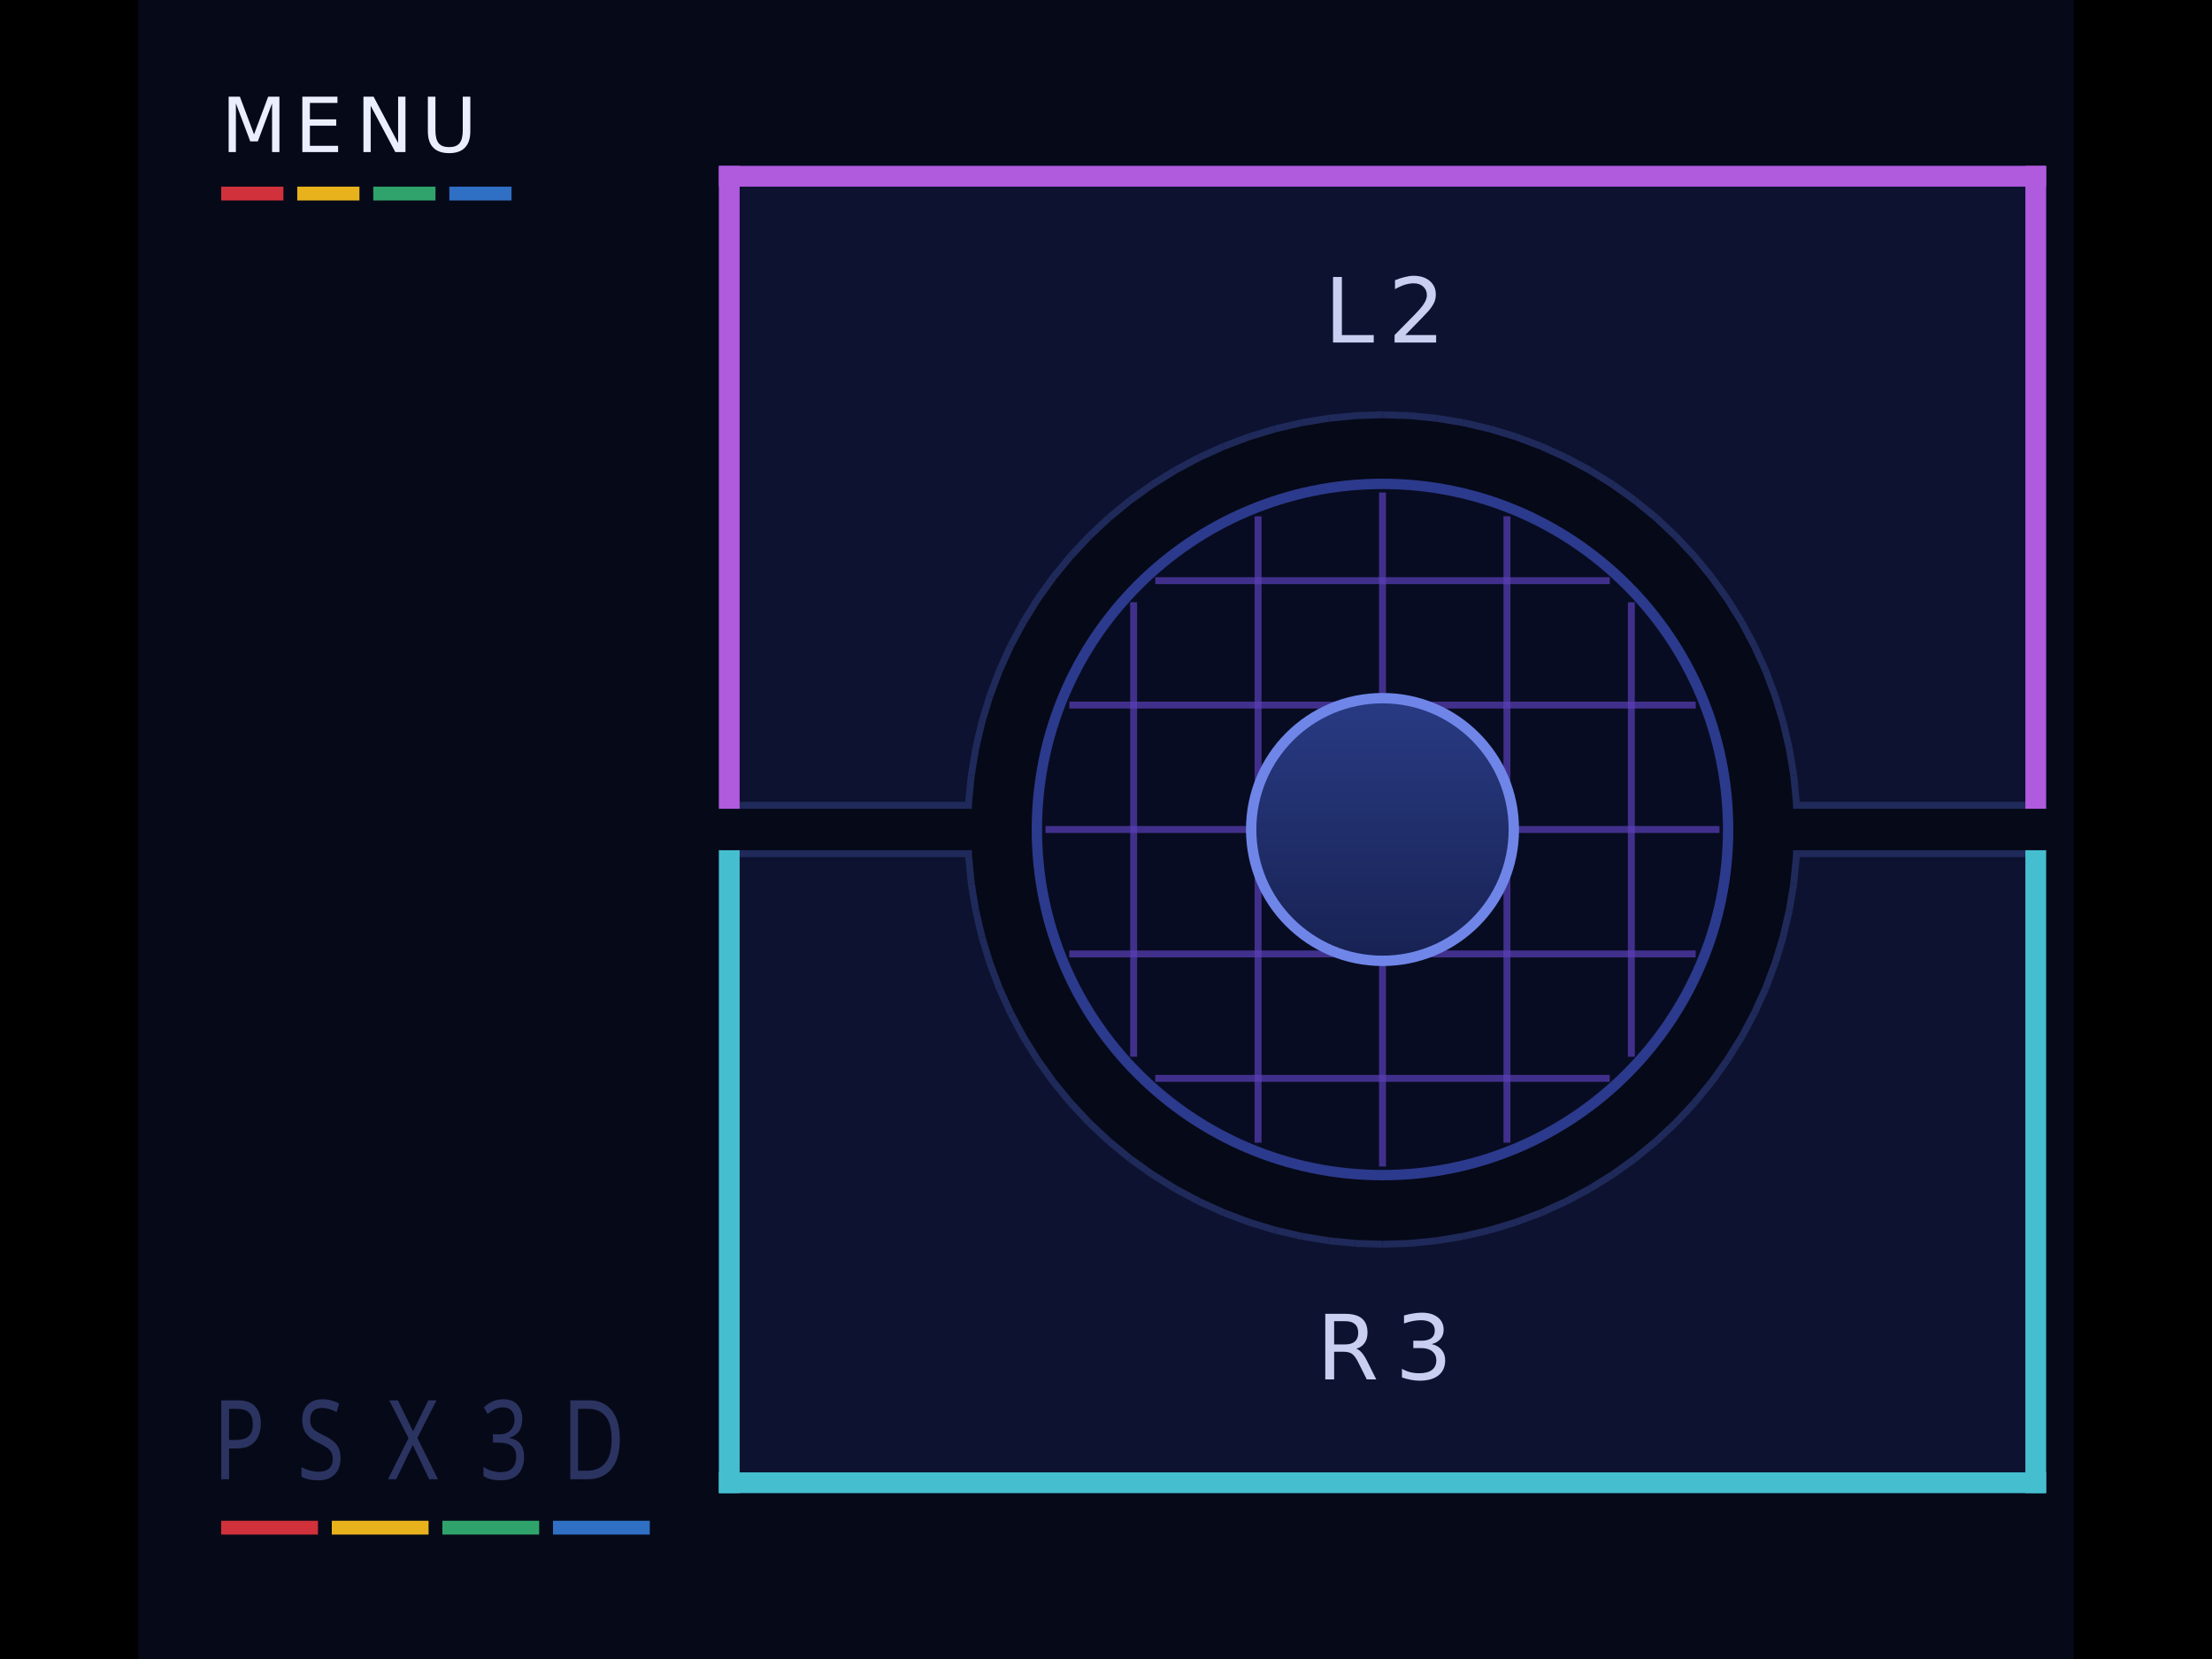
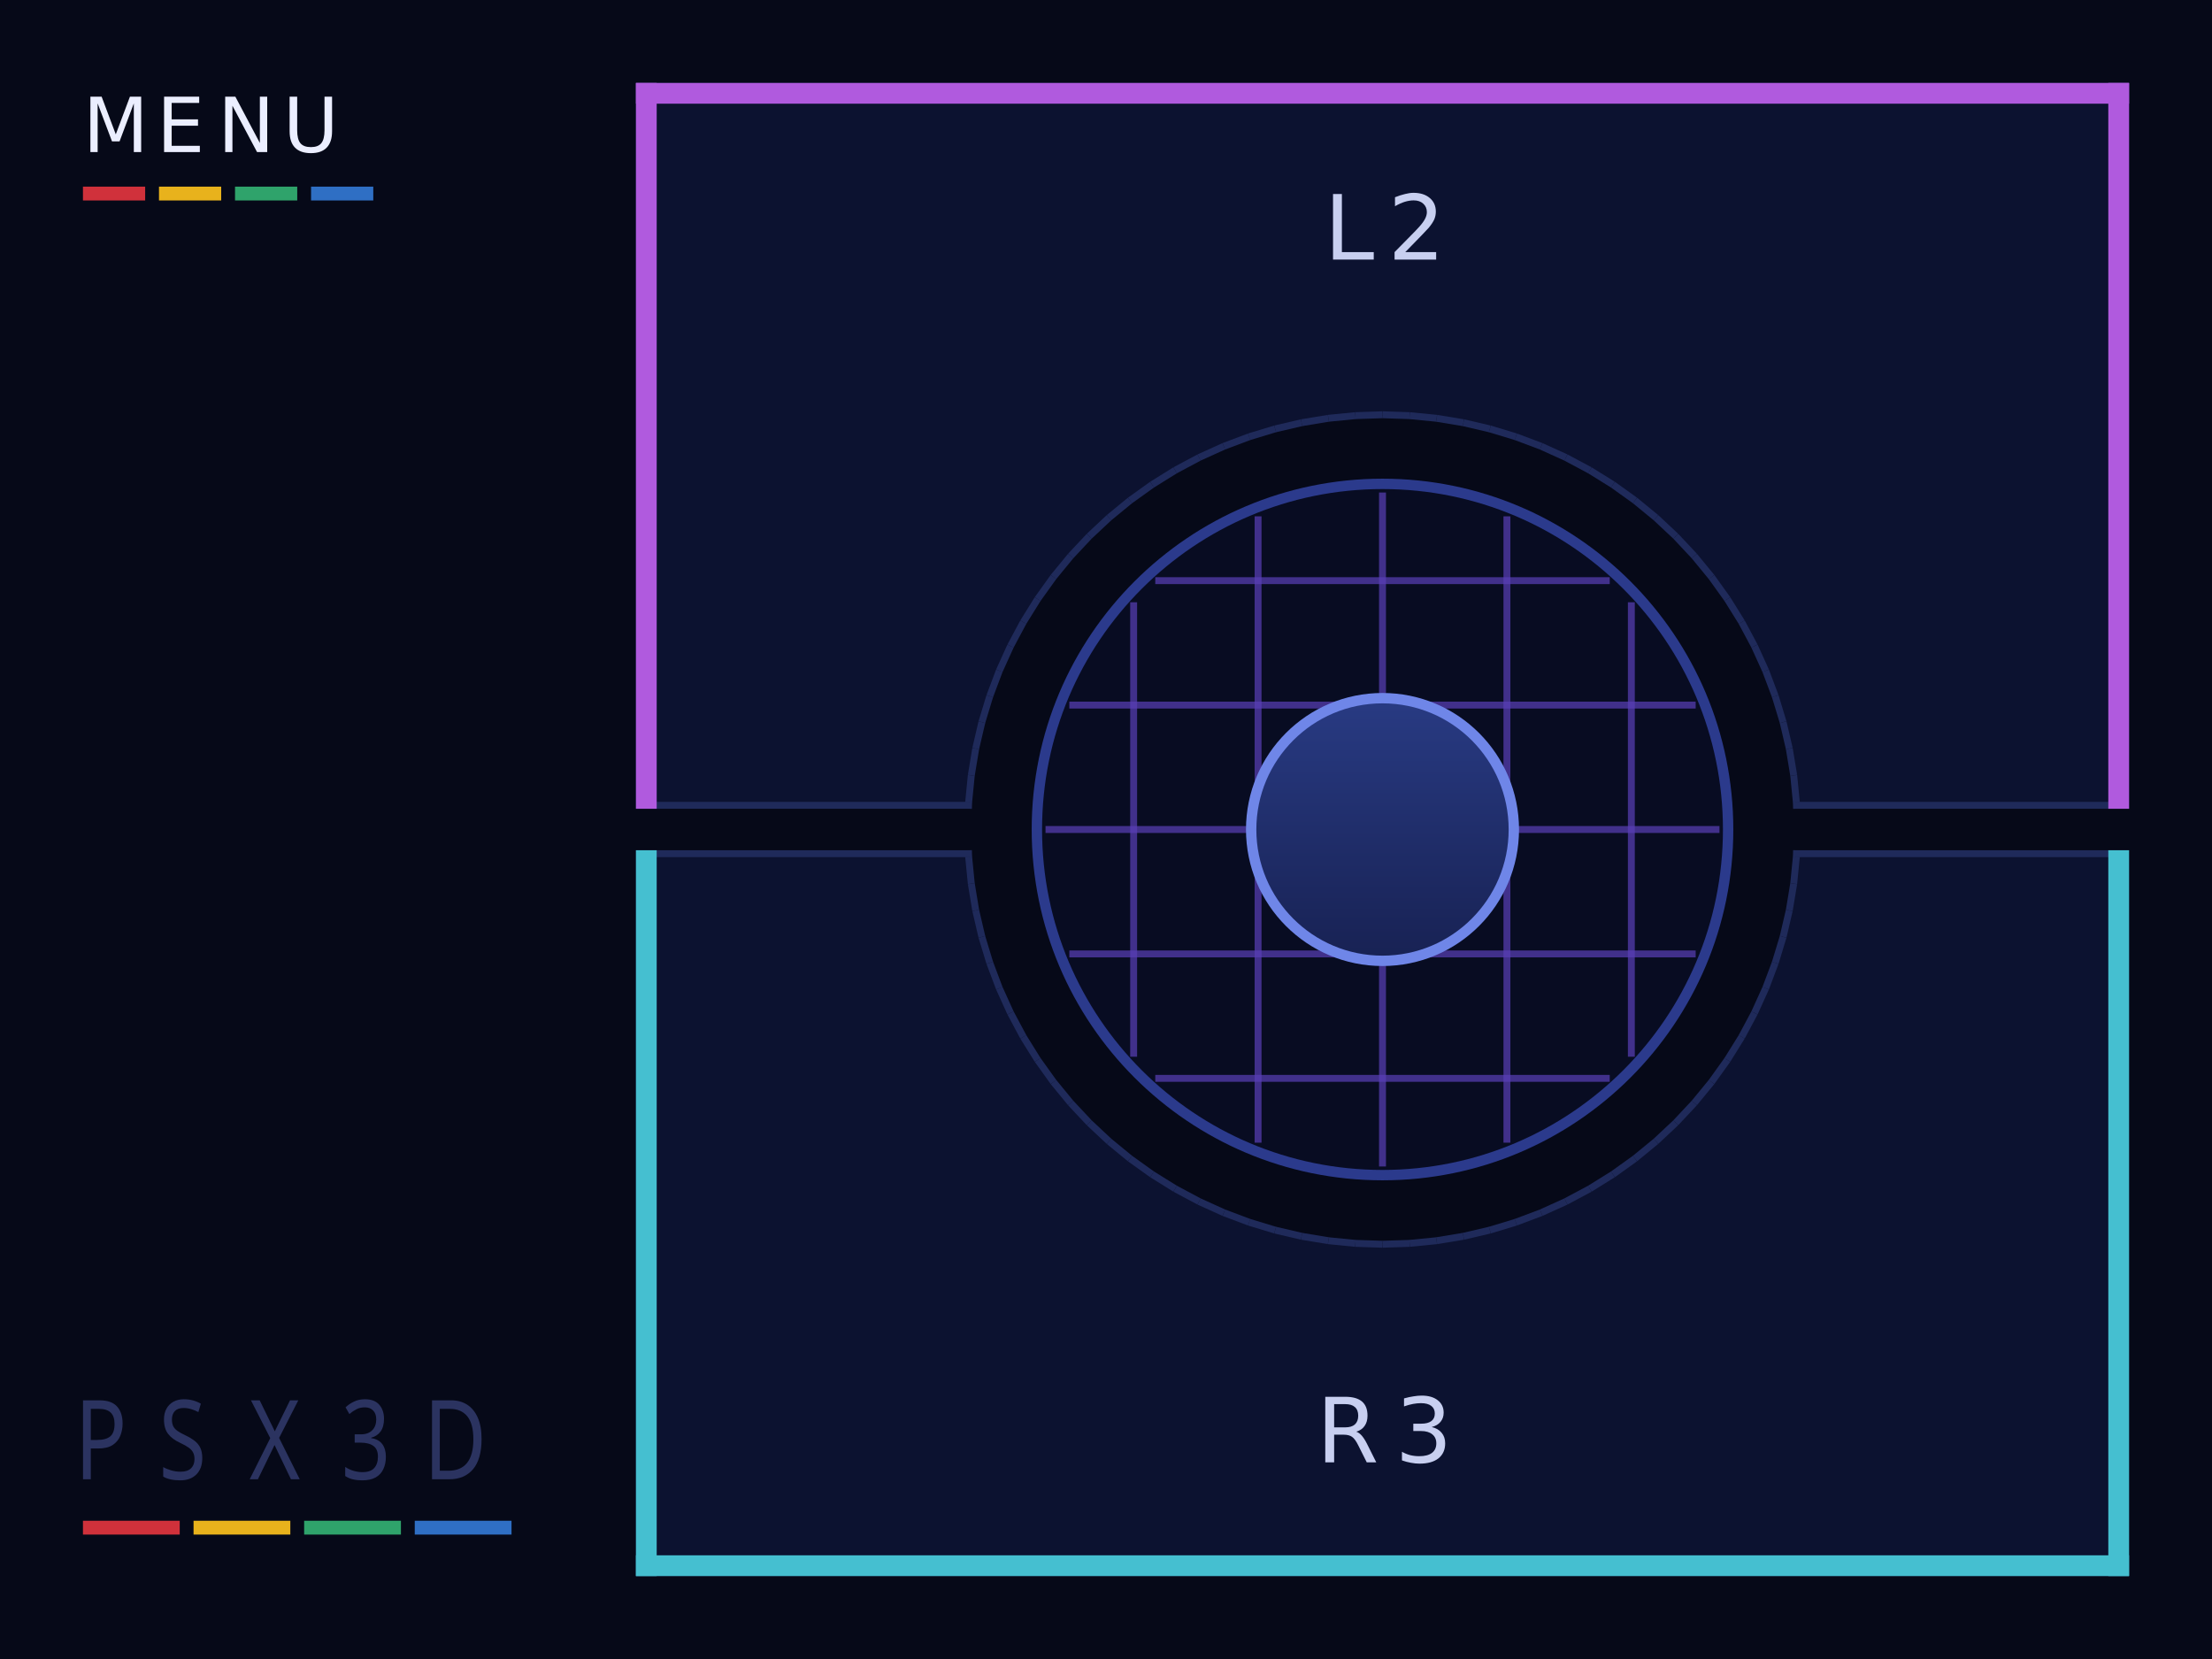
<svg xmlns="http://www.w3.org/2000/svg" width="640" height="480" viewBox="0 0 320 240">
  <rect width="320" height="240" fill="black" />
-   <rect x="20" y="0" width="280" height="240" fill="#060918" />
-   <text x="32" y="22" font-family="DejaVu Sans" font-size="11" transform="translate(32 0) scale(1 1) translate(-32 0)" fill="#ebeeff" text-anchor="start">M</text>
-   <text x="42.661" y="22" font-family="DejaVu Sans" font-size="11" transform="translate(42.6609 0) scale(1 1) translate(-42.6609 0)" fill="#ebeeff" text-anchor="start">E</text>
-   <text x="51.5" y="22" font-family="DejaVu Sans" font-size="11" transform="translate(51.5 0) scale(1 1) translate(-51.5 0)" fill="#ebeeff" text-anchor="start">N</text>
-   <text x="60.946" y="22" font-family="DejaVu Sans" font-size="11" transform="translate(60.9464 0) scale(1 1) translate(-60.9464 0)" fill="#ebeeff" text-anchor="start">U</text>
-   <rect x="32" y="27" width="9" height="2" fill="#d0313b" />
-   <rect x="32" y="220" width="14" height="2" fill="#d0313b" />
-   <rect x="43" y="27" width="9" height="2" fill="#e8b21c" />
-   <rect x="48" y="220" width="14" height="2" fill="#e8b21c" />
-   <rect x="54" y="27" width="9" height="2" fill="#2fa36b" />
-   <rect x="64" y="220" width="14" height="2" fill="#2fa36b" />
-   <rect x="65" y="27" width="9" height="2" fill="#2f6fc4" />
-   <rect x="80" y="220" width="14" height="2" fill="#2f6fc4" />
-   <text x="30.8" y="214" font-family="Michroma" font-size="16" transform="translate(30.7999 0) scale(0.782664 1) translate(-30.7999 0)" fill="#2b3360" text-anchor="start">P</text>
-   <text x="42.977" y="214" font-family="Michroma" font-size="16" transform="translate(42.9769 0) scale(0.782664 1) translate(-42.9769 0)" fill="#2b3360" text-anchor="start">S</text>
-   <text x="56.073" y="214" font-family="Michroma" font-size="16" transform="translate(56.0734 0) scale(0.782664 1) translate(-56.0734 0)" fill="#2b3360" text-anchor="start">X</text>
-   <text x="69.379" y="214" font-family="Michroma" font-size="16" transform="translate(69.3787 0) scale(0.782664 1) translate(-69.3787 0)" fill="#2b3360" text-anchor="start">3</text>
-   <text x="81.288" y="214" font-family="Michroma" font-size="16" transform="translate(81.2882 0) scale(0.782664 1) translate(-81.2882 0)" fill="#2b3360" text-anchor="start">D</text>
-   <rect x="104" y="24" width="192" height="93" fill="#1f2a5a" />
-   <rect x="105" y="25" width="190" height="91" fill="#0c1230" />
-   <rect x="104" y="24" width="192" height="3" fill="#b05ade" />
-   <rect x="104" y="24" width="3" height="93" fill="#b05ade" />
-   <rect x="293" y="24" width="3" height="93" fill="#b05ade" />
-   <text x="191.562" y="49.55" font-family="DejaVu Sans" font-size="13" transform="translate(191.562 0) scale(1 1) translate(-191.562 0)" fill="#c8cff0" text-anchor="start">L</text>
-   <text x="200.793" y="49.55" font-family="DejaVu Sans" font-size="13" transform="translate(200.793 0) scale(1 1) translate(-200.793 0)" fill="#c8cff0" text-anchor="start">2</text>
-   <rect x="104" y="123" width="192" height="93" fill="#1f2a5a" />
-   <rect x="105" y="124" width="190" height="91" fill="#0c1230" />
-   <rect x="104" y="213" width="192" height="3" fill="#45bfd0" />
-   <rect x="104" y="123" width="3" height="93" fill="#45bfd0" />
-   <rect x="293" y="123" width="3" height="93" fill="#45bfd0" />
-   <text x="190.442" y="199.55" font-family="DejaVu Sans" font-size="13" transform="translate(190.442 0) scale(1 1) translate(-190.442 0)" fill="#c8cff0" text-anchor="start">R</text>
-   <text x="201.833" y="199.55" font-family="DejaVu Sans" font-size="13" transform="translate(201.833 0) scale(1 1) translate(-201.833 0)" fill="#c8cff0" text-anchor="start">3</text>
+   <rect x="0" y="0" width="320" height="240" fill="#060918" />
+   <text x="12" y="22" font-family="DejaVu Sans" font-size="11" transform="translate(12 0) scale(1 1) translate(-12 0)" fill="#ebeeff" text-anchor="start">M</text>
+   <text x="22.661" y="22" font-family="DejaVu Sans" font-size="11" transform="translate(22.6609 0) scale(1 1) translate(-22.6609 0)" fill="#ebeeff" text-anchor="start">E</text>
+   <text x="31.5" y="22" font-family="DejaVu Sans" font-size="11" transform="translate(31.5 0) scale(1 1) translate(-31.5 0)" fill="#ebeeff" text-anchor="start">N</text>
+   <text x="40.946" y="22" font-family="DejaVu Sans" font-size="11" transform="translate(40.9464 0) scale(1 1) translate(-40.9464 0)" fill="#ebeeff" text-anchor="start">U</text>
+   <rect x="12" y="27" width="9" height="2" fill="#d0313b" />
+   <rect x="12" y="220" width="14" height="2" fill="#d0313b" />
+   <rect x="23" y="27" width="9" height="2" fill="#e8b21c" />
+   <rect x="28" y="220" width="14" height="2" fill="#e8b21c" />
+   <rect x="34" y="27" width="9" height="2" fill="#2fa36b" />
+   <rect x="44" y="220" width="14" height="2" fill="#2fa36b" />
+   <rect x="45" y="27" width="9" height="2" fill="#2f6fc4" />
+   <rect x="60" y="220" width="14" height="2" fill="#2f6fc4" />
+   <text x="10.8" y="214" font-family="Michroma" font-size="16" transform="translate(10.7999 0) scale(0.782664 1) translate(-10.7999 0)" fill="#2b3360" text-anchor="start">P</text>
+   <text x="22.977" y="214" font-family="Michroma" font-size="16" transform="translate(22.9769 0) scale(0.782664 1) translate(-22.9769 0)" fill="#2b3360" text-anchor="start">S</text>
+   <text x="36.073" y="214" font-family="Michroma" font-size="16" transform="translate(36.0734 0) scale(0.782664 1) translate(-36.0734 0)" fill="#2b3360" text-anchor="start">X</text>
+   <text x="49.379" y="214" font-family="Michroma" font-size="16" transform="translate(49.3787 0) scale(0.782664 1) translate(-49.3787 0)" fill="#2b3360" text-anchor="start">3</text>
+   <text x="61.288" y="214" font-family="Michroma" font-size="16" transform="translate(61.2882 0) scale(0.782664 1) translate(-61.2882 0)" fill="#2b3360" text-anchor="start">D</text>
+   <rect x="92" y="12" width="216" height="105" fill="#1f2a5a" />
+   <rect x="93" y="13" width="214" height="103" fill="#0c1230" />
+   <rect x="92" y="12" width="216" height="3" fill="#b05ade" />
+   <rect x="92" y="12" width="3" height="105" fill="#b05ade" />
+   <rect x="305" y="12" width="3" height="105" fill="#b05ade" />
+   <text x="191.562" y="37.55" font-family="DejaVu Sans" font-size="13" transform="translate(191.562 0) scale(1 1) translate(-191.562 0)" fill="#c8cff0" text-anchor="start">L</text>
+   <text x="200.793" y="37.55" font-family="DejaVu Sans" font-size="13" transform="translate(200.793 0) scale(1 1) translate(-200.793 0)" fill="#c8cff0" text-anchor="start">2</text>
+   <rect x="92" y="123" width="216" height="105" fill="#1f2a5a" />
+   <rect x="93" y="124" width="214" height="103" fill="#0c1230" />
+   <rect x="92" y="225" width="216" height="3" fill="#45bfd0" />
+   <rect x="92" y="123" width="3" height="105" fill="#45bfd0" />
+   <rect x="305" y="123" width="3" height="105" fill="#45bfd0" />
+   <text x="190.442" y="211.55" font-family="DejaVu Sans" font-size="13" transform="translate(190.442 0) scale(1 1) translate(-190.442 0)" fill="#c8cff0" text-anchor="start">R</text>
+   <text x="201.833" y="211.55" font-family="DejaVu Sans" font-size="13" transform="translate(201.833 0) scale(1 1) translate(-201.833 0)" fill="#c8cff0" text-anchor="start">3</text>
  <circle cx="200" cy="120" r="60" fill="#060918" />
  <path opacity="1" d="M 140.098 117 L 140.128 116.076" stroke="#1f2a5a" stroke-width="1" />
  <path opacity="1" d="M 140.128 116.076 L 140.513 112.168" stroke="#1f2a5a" stroke-width="1" />
  <path opacity="1" d="M 140.513 112.168 L 141.153 108.295" stroke="#1f2a5a" stroke-width="1" />
  <path opacity="1" d="M 141.153 108.295 L 142.044 104.471" stroke="#1f2a5a" stroke-width="1" />
  <path opacity="1" d="M 142.044 104.471 L 143.184 100.714" stroke="#1f2a5a" stroke-width="1" />
  <path opacity="1" d="M 143.184 100.714 L 144.567 97.039" stroke="#1f2a5a" stroke-width="1" />
  <path opacity="1" d="M 144.567 97.039 L 146.188 93.463" stroke="#1f2a5a" stroke-width="1" />
  <path opacity="1" d="M 146.188 93.463 L 148.038 90" stroke="#1f2a5a" stroke-width="1" />
  <path opacity="1" d="M 148.038 90 L 150.112 86.666" stroke="#1f2a5a" stroke-width="1" />
  <path opacity="1" d="M 150.112 86.666 L 152.399 83.474" stroke="#1f2a5a" stroke-width="1" />
  <path opacity="1" d="M 152.399 83.474 L 154.89 80.439" stroke="#1f2a5a" stroke-width="1" />
  <path opacity="1" d="M 154.89 80.439 L 157.574 77.574" stroke="#1f2a5a" stroke-width="1" />
  <path opacity="1" d="M 157.574 77.574 L 160.439 74.89" stroke="#1f2a5a" stroke-width="1" />
  <path opacity="1" d="M 160.439 74.89 L 163.474 72.399" stroke="#1f2a5a" stroke-width="1" />
  <path opacity="1" d="M 163.474 72.399 L 166.666 70.112" stroke="#1f2a5a" stroke-width="1" />
  <path opacity="1" d="M 166.666 70.112 L 170 68.038" stroke="#1f2a5a" stroke-width="1" />
  <path opacity="1" d="M 170 68.038 L 173.463 66.188" stroke="#1f2a5a" stroke-width="1" />
  <path opacity="1" d="M 173.463 66.188 L 177.039 64.567" stroke="#1f2a5a" stroke-width="1" />
  <path opacity="1" d="M 177.039 64.567 L 180.714 63.184" stroke="#1f2a5a" stroke-width="1" />
  <path opacity="1" d="M 180.714 63.184 L 184.471 62.044" stroke="#1f2a5a" stroke-width="1" />
  <path opacity="1" d="M 184.471 62.044 L 188.295 61.153" stroke="#1f2a5a" stroke-width="1" />
  <path opacity="1" d="M 188.295 61.153 L 192.168 60.513" stroke="#1f2a5a" stroke-width="1" />
  <path opacity="1" d="M 192.168 60.513 L 196.076 60.129" stroke="#1f2a5a" stroke-width="1" />
  <path opacity="1" d="M 196.076 60.129 L 200 60" stroke="#1f2a5a" stroke-width="1" />
  <path opacity="1" d="M 200 60 L 203.924 60.129" stroke="#1f2a5a" stroke-width="1" />
  <path opacity="1" d="M 203.924 60.129 L 207.832 60.513" stroke="#1f2a5a" stroke-width="1" />
  <path opacity="1" d="M 207.832 60.513 L 211.705 61.153" stroke="#1f2a5a" stroke-width="1" />
  <path opacity="1" d="M 211.705 61.153 L 215.529 62.044" stroke="#1f2a5a" stroke-width="1" />
  <path opacity="1" d="M 215.529 62.044 L 219.286 63.184" stroke="#1f2a5a" stroke-width="1" />
  <path opacity="1" d="M 219.286 63.184 L 222.961 64.567" stroke="#1f2a5a" stroke-width="1" />
  <path opacity="1" d="M 222.961 64.567 L 226.537 66.188" stroke="#1f2a5a" stroke-width="1" />
  <path opacity="1" d="M 226.537 66.188 L 230 68.038" stroke="#1f2a5a" stroke-width="1" />
  <path opacity="1" d="M 230 68.038 L 233.334 70.112" stroke="#1f2a5a" stroke-width="1" />
  <path opacity="1" d="M 233.334 70.112 L 236.526 72.399" stroke="#1f2a5a" stroke-width="1" />
  <path opacity="1" d="M 236.526 72.399 L 239.561 74.89" stroke="#1f2a5a" stroke-width="1" />
  <path opacity="1" d="M 239.561 74.89 L 242.426 77.574" stroke="#1f2a5a" stroke-width="1" />
  <path opacity="1" d="M 242.426 77.574 L 245.11 80.439" stroke="#1f2a5a" stroke-width="1" />
  <path opacity="1" d="M 245.11 80.439 L 247.601 83.474" stroke="#1f2a5a" stroke-width="1" />
  <path opacity="1" d="M 247.601 83.474 L 249.888 86.666" stroke="#1f2a5a" stroke-width="1" />
  <path opacity="1" d="M 249.888 86.666 L 251.962 90" stroke="#1f2a5a" stroke-width="1" />
  <path opacity="1" d="M 251.962 90 L 253.812 93.463" stroke="#1f2a5a" stroke-width="1" />
  <path opacity="1" d="M 253.812 93.463 L 255.433 97.039" stroke="#1f2a5a" stroke-width="1" />
  <path opacity="1" d="M 255.433 97.039 L 256.816 100.714" stroke="#1f2a5a" stroke-width="1" />
  <path opacity="1" d="M 256.816 100.714 L 257.956 104.471" stroke="#1f2a5a" stroke-width="1" />
  <path opacity="1" d="M 257.956 104.471 L 258.847 108.295" stroke="#1f2a5a" stroke-width="1" />
  <path opacity="1" d="M 258.847 108.295 L 259.487 112.168" stroke="#1f2a5a" stroke-width="1" />
  <path opacity="1" d="M 259.487 112.168 L 259.872 116.076" stroke="#1f2a5a" stroke-width="1" />
  <path opacity="1" d="M 259.872 116.076 L 259.902 117" stroke="#1f2a5a" stroke-width="1" />
  <path opacity="1" d="M 259.902 123 L 259.872 123.924" stroke="#1f2a5a" stroke-width="1" />
  <path opacity="1" d="M 259.872 123.924 L 259.487 127.832" stroke="#1f2a5a" stroke-width="1" />
  <path opacity="1" d="M 259.487 127.832 L 258.847 131.705" stroke="#1f2a5a" stroke-width="1" />
  <path opacity="1" d="M 258.847 131.705 L 257.956 135.529" stroke="#1f2a5a" stroke-width="1" />
  <path opacity="1" d="M 257.956 135.529 L 256.816 139.286" stroke="#1f2a5a" stroke-width="1" />
  <path opacity="1" d="M 256.816 139.286 L 255.433 142.961" stroke="#1f2a5a" stroke-width="1" />
  <path opacity="1" d="M 255.433 142.961 L 253.812 146.537" stroke="#1f2a5a" stroke-width="1" />
  <path opacity="1" d="M 253.812 146.537 L 251.962 150" stroke="#1f2a5a" stroke-width="1" />
  <path opacity="1" d="M 251.962 150 L 249.888 153.334" stroke="#1f2a5a" stroke-width="1" />
  <path opacity="1" d="M 249.888 153.334 L 247.601 156.526" stroke="#1f2a5a" stroke-width="1" />
  <path opacity="1" d="M 247.601 156.526 L 245.11 159.561" stroke="#1f2a5a" stroke-width="1" />
  <path opacity="1" d="M 245.11 159.561 L 242.426 162.426" stroke="#1f2a5a" stroke-width="1" />
  <path opacity="1" d="M 242.426 162.426 L 239.561 165.11" stroke="#1f2a5a" stroke-width="1" />
  <path opacity="1" d="M 239.561 165.11 L 236.526 167.601" stroke="#1f2a5a" stroke-width="1" />
  <path opacity="1" d="M 236.526 167.601 L 233.334 169.888" stroke="#1f2a5a" stroke-width="1" />
  <path opacity="1" d="M 233.334 169.888 L 230 171.962" stroke="#1f2a5a" stroke-width="1" />
  <path opacity="1" d="M 230 171.962 L 226.537 173.812" stroke="#1f2a5a" stroke-width="1" />
  <path opacity="1" d="M 226.537 173.812 L 222.961 175.433" stroke="#1f2a5a" stroke-width="1" />
  <path opacity="1" d="M 222.961 175.433 L 219.286 176.816" stroke="#1f2a5a" stroke-width="1" />
  <path opacity="1" d="M 219.286 176.816 L 215.529 177.956" stroke="#1f2a5a" stroke-width="1" />
  <path opacity="1" d="M 215.529 177.956 L 211.705 178.847" stroke="#1f2a5a" stroke-width="1" />
  <path opacity="1" d="M 211.705 178.847 L 207.832 179.487" stroke="#1f2a5a" stroke-width="1" />
  <path opacity="1" d="M 207.832 179.487 L 203.924 179.872" stroke="#1f2a5a" stroke-width="1" />
  <path opacity="1" d="M 203.924 179.872 L 200 180" stroke="#1f2a5a" stroke-width="1" />
  <path opacity="1" d="M 200 180 L 196.076 179.872" stroke="#1f2a5a" stroke-width="1" />
  <path opacity="1" d="M 196.076 179.872 L 192.168 179.487" stroke="#1f2a5a" stroke-width="1" />
  <path opacity="1" d="M 192.168 179.487 L 188.295 178.847" stroke="#1f2a5a" stroke-width="1" />
  <path opacity="1" d="M 188.295 178.847 L 184.471 177.956" stroke="#1f2a5a" stroke-width="1" />
  <path opacity="1" d="M 184.471 177.956 L 180.714 176.816" stroke="#1f2a5a" stroke-width="1" />
  <path opacity="1" d="M 180.714 176.816 L 177.039 175.433" stroke="#1f2a5a" stroke-width="1" />
  <path opacity="1" d="M 177.039 175.433 L 173.463 173.812" stroke="#1f2a5a" stroke-width="1" />
  <path opacity="1" d="M 173.463 173.812 L 170 171.962" stroke="#1f2a5a" stroke-width="1" />
  <path opacity="1" d="M 170 171.962 L 166.666 169.888" stroke="#1f2a5a" stroke-width="1" />
  <path opacity="1" d="M 166.666 169.888 L 163.474 167.601" stroke="#1f2a5a" stroke-width="1" />
  <path opacity="1" d="M 163.474 167.601 L 160.439 165.11" stroke="#1f2a5a" stroke-width="1" />
  <path opacity="1" d="M 160.439 165.11 L 157.574 162.426" stroke="#1f2a5a" stroke-width="1" />
  <path opacity="1" d="M 157.574 162.426 L 154.89 159.561" stroke="#1f2a5a" stroke-width="1" />
  <path opacity="1" d="M 154.89 159.561 L 152.399 156.526" stroke="#1f2a5a" stroke-width="1" />
  <path opacity="1" d="M 152.399 156.526 L 150.112 153.334" stroke="#1f2a5a" stroke-width="1" />
  <path opacity="1" d="M 150.112 153.334 L 148.038 150" stroke="#1f2a5a" stroke-width="1" />
  <path opacity="1" d="M 148.038 150 L 146.188 146.537" stroke="#1f2a5a" stroke-width="1" />
  <path opacity="1" d="M 146.188 146.537 L 144.567 142.961" stroke="#1f2a5a" stroke-width="1" />
  <path opacity="1" d="M 144.567 142.961 L 143.184 139.286" stroke="#1f2a5a" stroke-width="1" />
  <path opacity="1" d="M 143.184 139.286 L 142.044 135.529" stroke="#1f2a5a" stroke-width="1" />
  <path opacity="1" d="M 142.044 135.529 L 141.153 131.705" stroke="#1f2a5a" stroke-width="1" />
  <path opacity="1" d="M 141.153 131.705 L 140.513 127.832" stroke="#1f2a5a" stroke-width="1" />
  <path opacity="1" d="M 140.513 127.832 L 140.128 123.924" stroke="#1f2a5a" stroke-width="1" />
  <path opacity="1" d="M 140.128 123.924 L 140.098 123" stroke="#1f2a5a" stroke-width="1" />
  <circle cx="200" cy="120" r="50.75" fill="#2b3a8c" />
  <circle cx="200" cy="120" r="49.25" fill="#080c22" />
  <path opacity="0.702" d="M 164 87.128 L 164 152.872" stroke="#5a3fb8" stroke-width="1" />
  <path opacity="0.702" d="M 167.128 84 L 232.872 84" stroke="#5a3fb8" stroke-width="1" />
  <path opacity="0.702" d="M 182 74.695 L 182 165.305" stroke="#5a3fb8" stroke-width="1" />
  <path opacity="0.702" d="M 154.695 102 L 245.305 102" stroke="#5a3fb8" stroke-width="1" />
  <path opacity="0.702" d="M 200 71.25 L 200 168.75" stroke="#5a3fb8" stroke-width="1" />
  <path opacity="0.702" d="M 151.25 120 L 248.75 120" stroke="#5a3fb8" stroke-width="1" />
  <path opacity="0.702" d="M 218 74.695 L 218 165.305" stroke="#5a3fb8" stroke-width="1" />
  <path opacity="0.702" d="M 154.695 138 L 245.305 138" stroke="#5a3fb8" stroke-width="1" />
  <path opacity="0.702" d="M 236 87.128 L 236 152.872" stroke="#5a3fb8" stroke-width="1" />
  <path opacity="0.702" d="M 167.128 156 L 232.872 156" stroke="#5a3fb8" stroke-width="1" />
  <circle cx="200" cy="120" r="19.75" fill="#6f86e8" />
  <defs>
    <linearGradient id="g13" gradientUnits="userSpaceOnUse" x1="181.75" y1="101.75" x2="181.75" y2="138.25">
      <stop stop-color="#283a82" />
      <stop offset="1" stop-color="#182254" />
    </linearGradient>
  </defs>
  <ellipse cx="200" cy="120" rx="18.25" ry="18.25" fill="url(#g13)" />
</svg>
